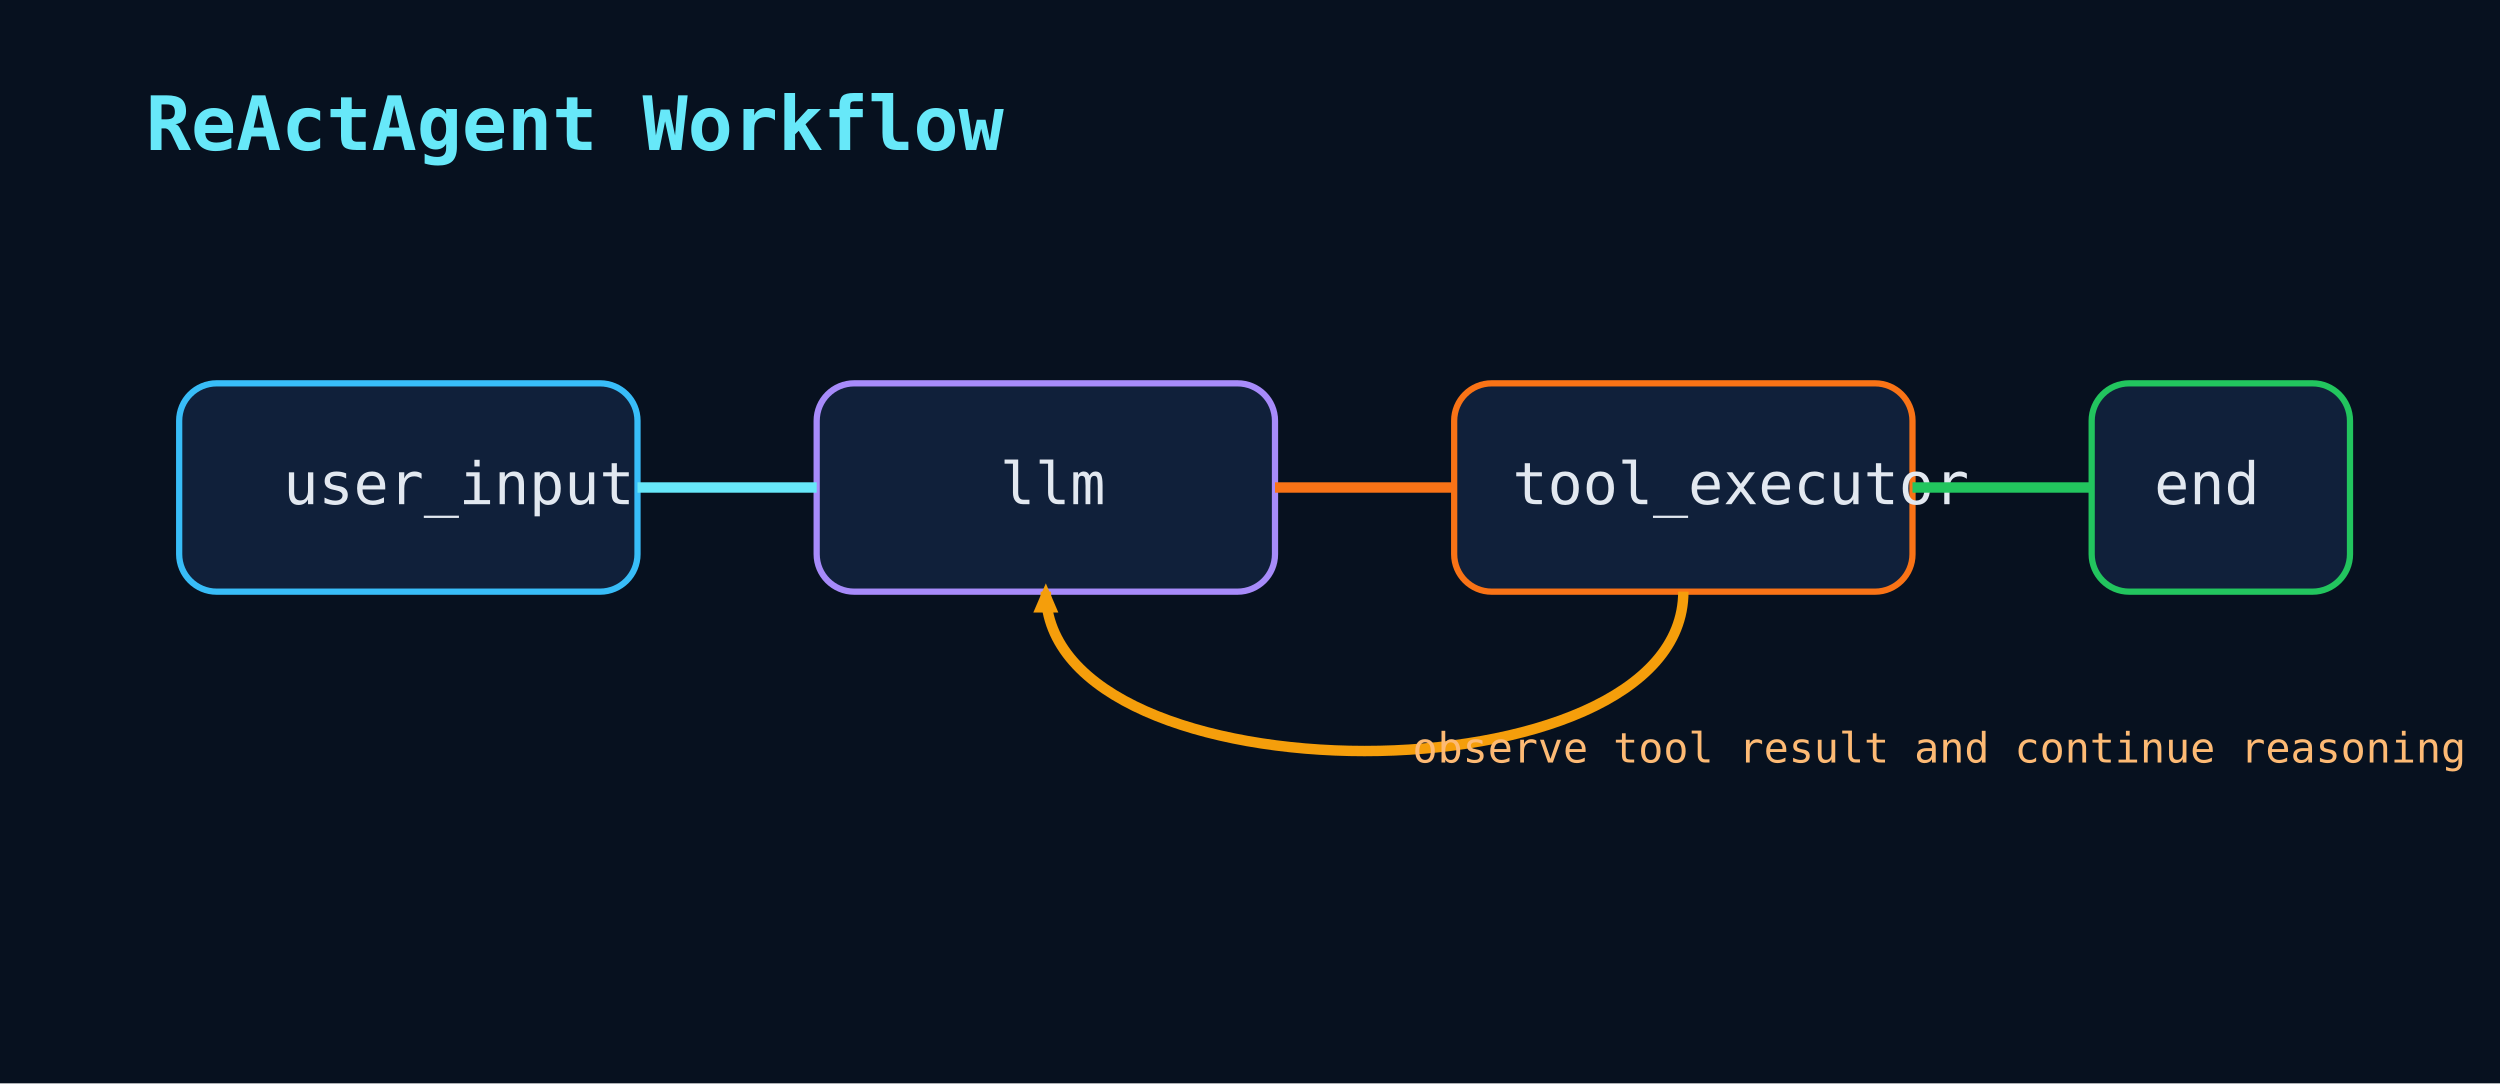
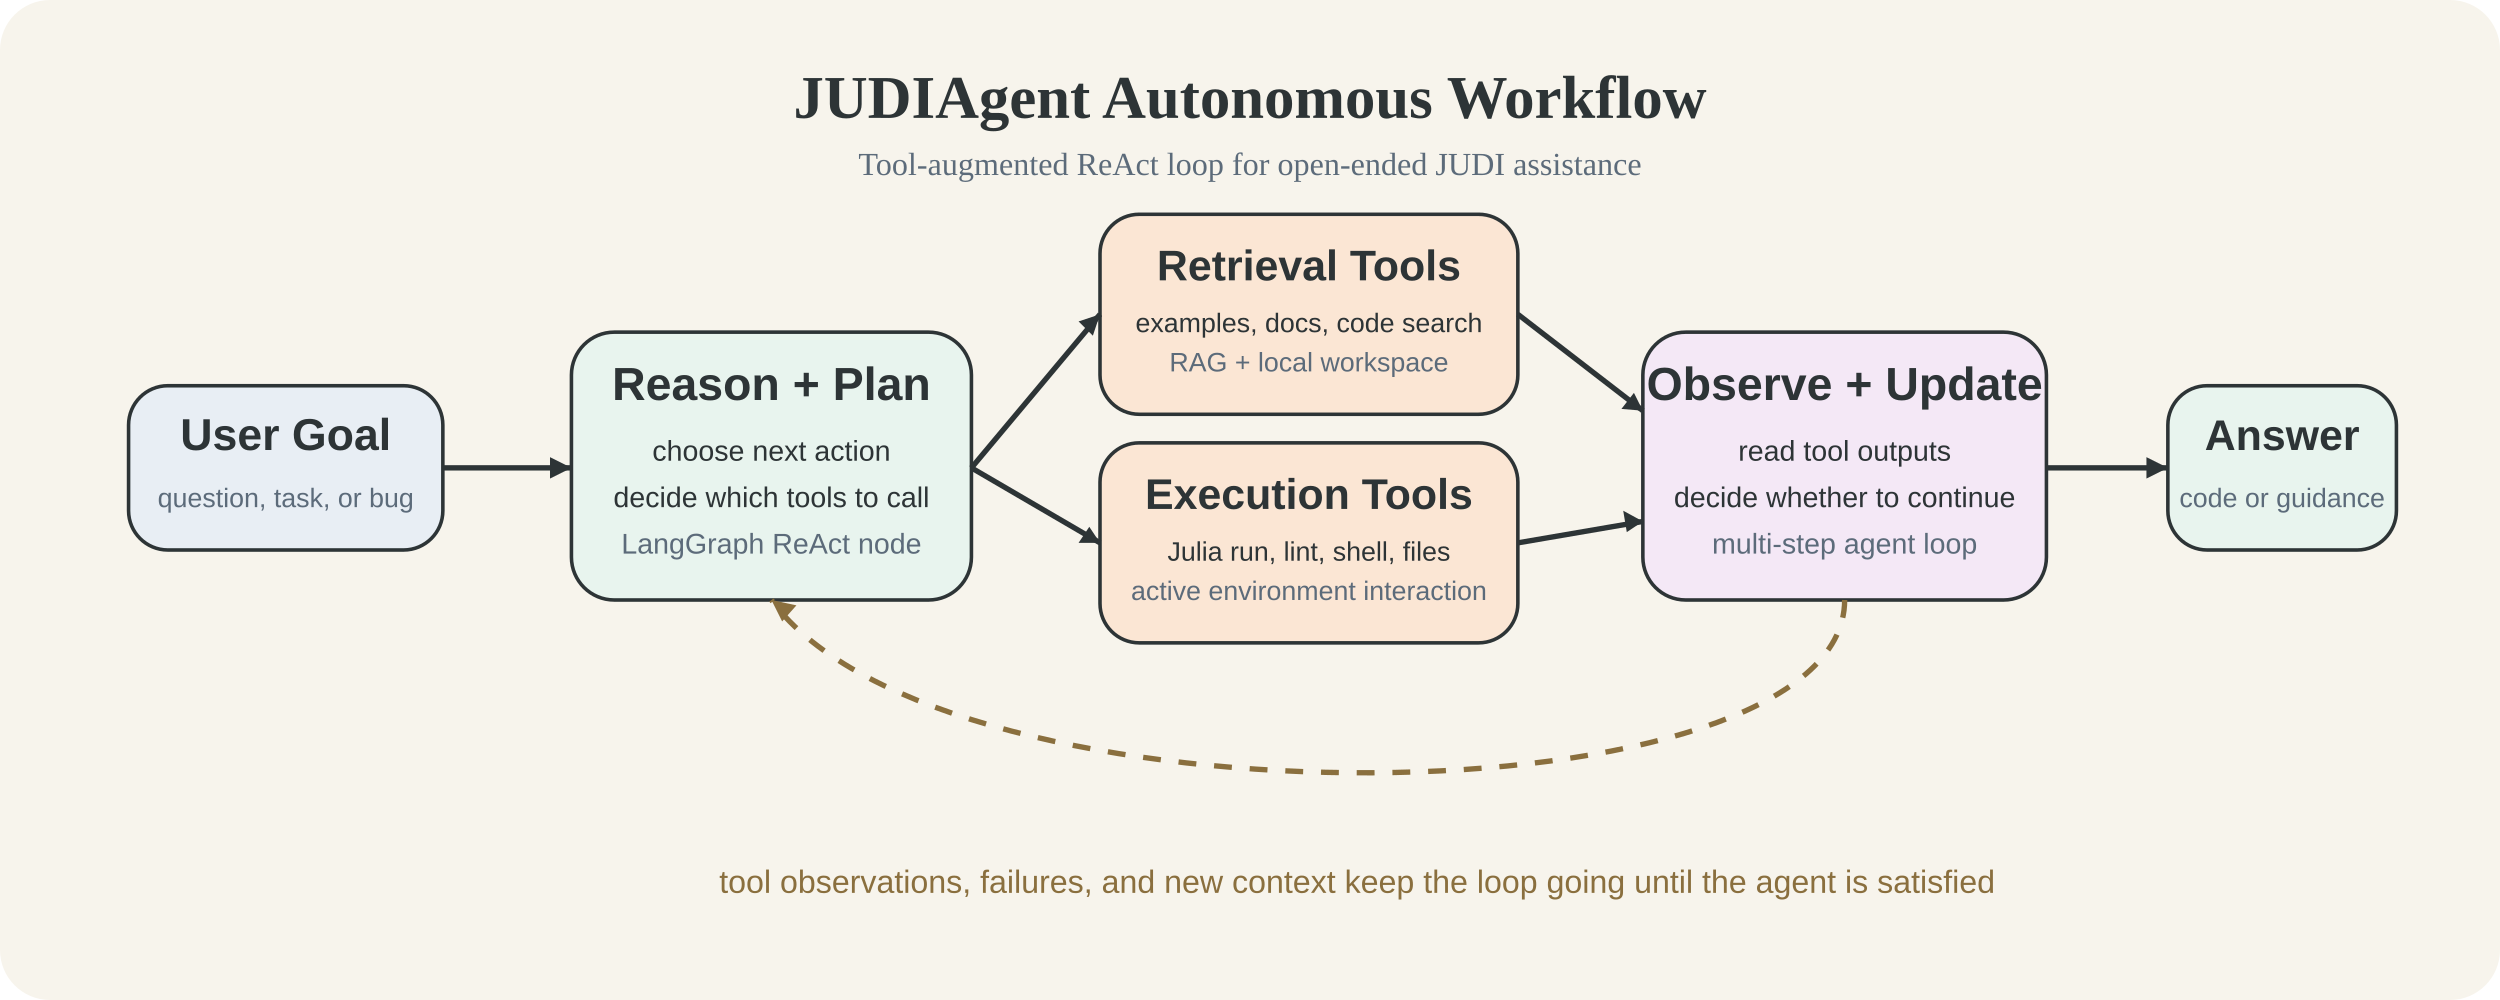
- <svg xmlns="http://www.w3.org/2000/svg" width="1200" height="520" viewBox="0 0 1200 520" fill="none">
-   <rect width="1200" height="520" fill="#07111F" />
-   <text x="70" y="72" fill="#67E8F9" font-family="monospace" font-size="36" font-weight="700">ReActAgent Workflow</text>
-   <rect x="86" y="184" width="220" height="100" rx="18" fill="#10203A" stroke="#38BDF8" stroke-width="3" />
-   <text x="136" y="242" fill="#E2E8F0" font-family="monospace" font-size="28">user_input</text>
-   <rect x="392" y="184" width="220" height="100" rx="18" fill="#10203A" stroke="#A78BFA" stroke-width="3" />
-   <text x="480" y="242" fill="#E2E8F0" font-family="monospace" font-size="28">llm</text>
-   <rect x="698" y="184" width="220" height="100" rx="18" fill="#10203A" stroke="#F97316" stroke-width="3" />
-   <text x="726" y="242" fill="#E2E8F0" font-family="monospace" font-size="28">tool_executor</text>
-   <rect x="1004" y="184" width="124" height="100" rx="18" fill="#10203A" stroke="#22C55E" stroke-width="3" />
-   <text x="1034" y="242" fill="#E2E8F0" font-family="monospace" font-size="28">end</text>
-   <path d="M306 234H392" stroke="#67E8F9" stroke-width="5" />
-   <path d="M612 234H698" stroke="#F97316" stroke-width="5" />
-   <path d="M918 234H1004" stroke="#22C55E" stroke-width="5" />
-   <path d="M808 284C808 386 502 386 502 284" stroke="#F59E0B" stroke-width="5" />
-   <polygon points="508,294 502,280 496,294" fill="#F59E0B" />
-   <text x="678" y="366" fill="#FDBA74" font-family="monospace" font-size="20">observe tool result and continue reasoning</text>
+ <svg xmlns="http://www.w3.org/2000/svg" width="1400" height="560" viewBox="0 0 1400 560" fill="none">
+   <rect width="1400" height="560" rx="28" fill="#F7F4EC" />
+   <text x="700" y="66" text-anchor="middle" font-family="Georgia, 'Times New Roman', serif" font-size="34" font-weight="700" fill="#2D3436">JUDIAgent Autonomous Workflow</text>
+   <text x="700" y="98" text-anchor="middle" font-family="Georgia, 'Times New Roman', serif" font-size="18" fill="#5C6B7A">Tool-augmented ReAct loop for open-ended JUDI assistance</text>
+   <rect x="72" y="216" width="176" height="92" rx="22" fill="#E8EEF4" stroke="#2D3436" stroke-width="2" />
+   <text x="160" y="252" text-anchor="middle" font-family="Arial, sans-serif" font-size="25" font-weight="700" fill="#2D3436">User Goal</text>
+   <text x="160" y="284" text-anchor="middle" font-family="Arial, sans-serif" font-size="15" fill="#5C6B7A">question, task, or bug</text>
+   <rect x="320" y="186" width="224" height="150" rx="24" fill="#E8F4EE" stroke="#2D3436" stroke-width="2" />
+   <text x="432" y="224" text-anchor="middle" font-family="Arial, sans-serif" font-size="26" font-weight="700" fill="#2D3436">Reason + Plan</text>
+   <text x="432" y="258" text-anchor="middle" font-family="Arial, sans-serif" font-size="16" fill="#2D3436">choose next action</text>
+   <text x="432" y="284" text-anchor="middle" font-family="Arial, sans-serif" font-size="16" fill="#2D3436">decide which tools to call</text>
+   <text x="432" y="310" text-anchor="middle" font-family="Arial, sans-serif" font-size="16" fill="#5C6B7A">LangGraph ReAct node</text>
+   <rect x="616" y="120" width="234" height="112" rx="22" fill="#FBE6D4" stroke="#2D3436" stroke-width="2" />
+   <text x="733" y="157" text-anchor="middle" font-family="Arial, sans-serif" font-size="24" font-weight="700" fill="#2D3436">Retrieval Tools</text>
+   <text x="733" y="186" text-anchor="middle" font-family="Arial, sans-serif" font-size="15" fill="#2D3436">examples, docs, code search</text>
+   <text x="733" y="208" text-anchor="middle" font-family="Arial, sans-serif" font-size="15" fill="#5C6B7A">RAG + local workspace</text>
+   <rect x="616" y="248" width="234" height="112" rx="22" fill="#FBE6D4" stroke="#2D3436" stroke-width="2" />
+   <text x="733" y="285" text-anchor="middle" font-family="Arial, sans-serif" font-size="24" font-weight="700" fill="#2D3436">Execution Tools</text>
+   <text x="733" y="314" text-anchor="middle" font-family="Arial, sans-serif" font-size="15" fill="#2D3436">Julia run, lint, shell, files</text>
+   <text x="733" y="336" text-anchor="middle" font-family="Arial, sans-serif" font-size="15" fill="#5C6B7A">active environment interaction</text>
+   <rect x="920" y="186" width="226" height="150" rx="24" fill="#F4E8F6" stroke="#2D3436" stroke-width="2" />
+   <text x="1033" y="224" text-anchor="middle" font-family="Arial, sans-serif" font-size="26" font-weight="700" fill="#2D3436">Observe + Update</text>
+   <text x="1033" y="258" text-anchor="middle" font-family="Arial, sans-serif" font-size="16" fill="#2D3436">read tool outputs</text>
+   <text x="1033" y="284" text-anchor="middle" font-family="Arial, sans-serif" font-size="16" fill="#2D3436">decide whether to continue</text>
+   <text x="1033" y="310" text-anchor="middle" font-family="Arial, sans-serif" font-size="16" fill="#5C6B7A">multi-step agent loop</text>
+   <rect x="1214" y="216" width="128" height="92" rx="22" fill="#E8F4EE" stroke="#2D3436" stroke-width="2" />
+   <text x="1278" y="252" text-anchor="middle" font-family="Arial, sans-serif" font-size="24" font-weight="700" fill="#2D3436">Answer</text>
+   <text x="1278" y="284" text-anchor="middle" font-family="Arial, sans-serif" font-size="15" fill="#5C6B7A">code or guidance</text>
+   <path d="M248 262 L320 262" stroke="#2D3436" stroke-width="3" />
+   <polygon points="320,262 308,256 308,268" fill="#2D3436" />
+   <path d="M544 262 L616 176" stroke="#2D3436" stroke-width="3" />
+   <polygon points="616,176 604,180 612,188" fill="#2D3436" />
+   <path d="M544 262 L616 304" stroke="#2D3436" stroke-width="3" />
+   <polygon points="616,304 604,304 610,295" fill="#2D3436" />
+   <path d="M850 176 L920 230" stroke="#2D3436" stroke-width="3" />
+   <polygon points="920,230 908,229 915,220" fill="#2D3436" />
+   <path d="M850 304 L920 292" stroke="#2D3436" stroke-width="3" />
+   <polygon points="920,292 909,286 911,298" fill="#2D3436" />
+   <path d="M1146 262 L1214 262" stroke="#2D3436" stroke-width="3" />
+   <polygon points="1214,262 1202,256 1202,268" fill="#2D3436" />
+   <path d="M1033 336 C1033 462 528 468 432 336" stroke="#8A6F3E" stroke-width="3" stroke-dasharray="10 10" fill="none" />
+   <polygon points="432,336 438,348 446,339" fill="#8A6F3E" />
+   <text x="760" y="500" text-anchor="middle" font-family="Arial, sans-serif" font-size="18" fill="#8A6F3E">tool observations, failures, and new context keep the loop going until the agent is satisfied</text>
</svg>
